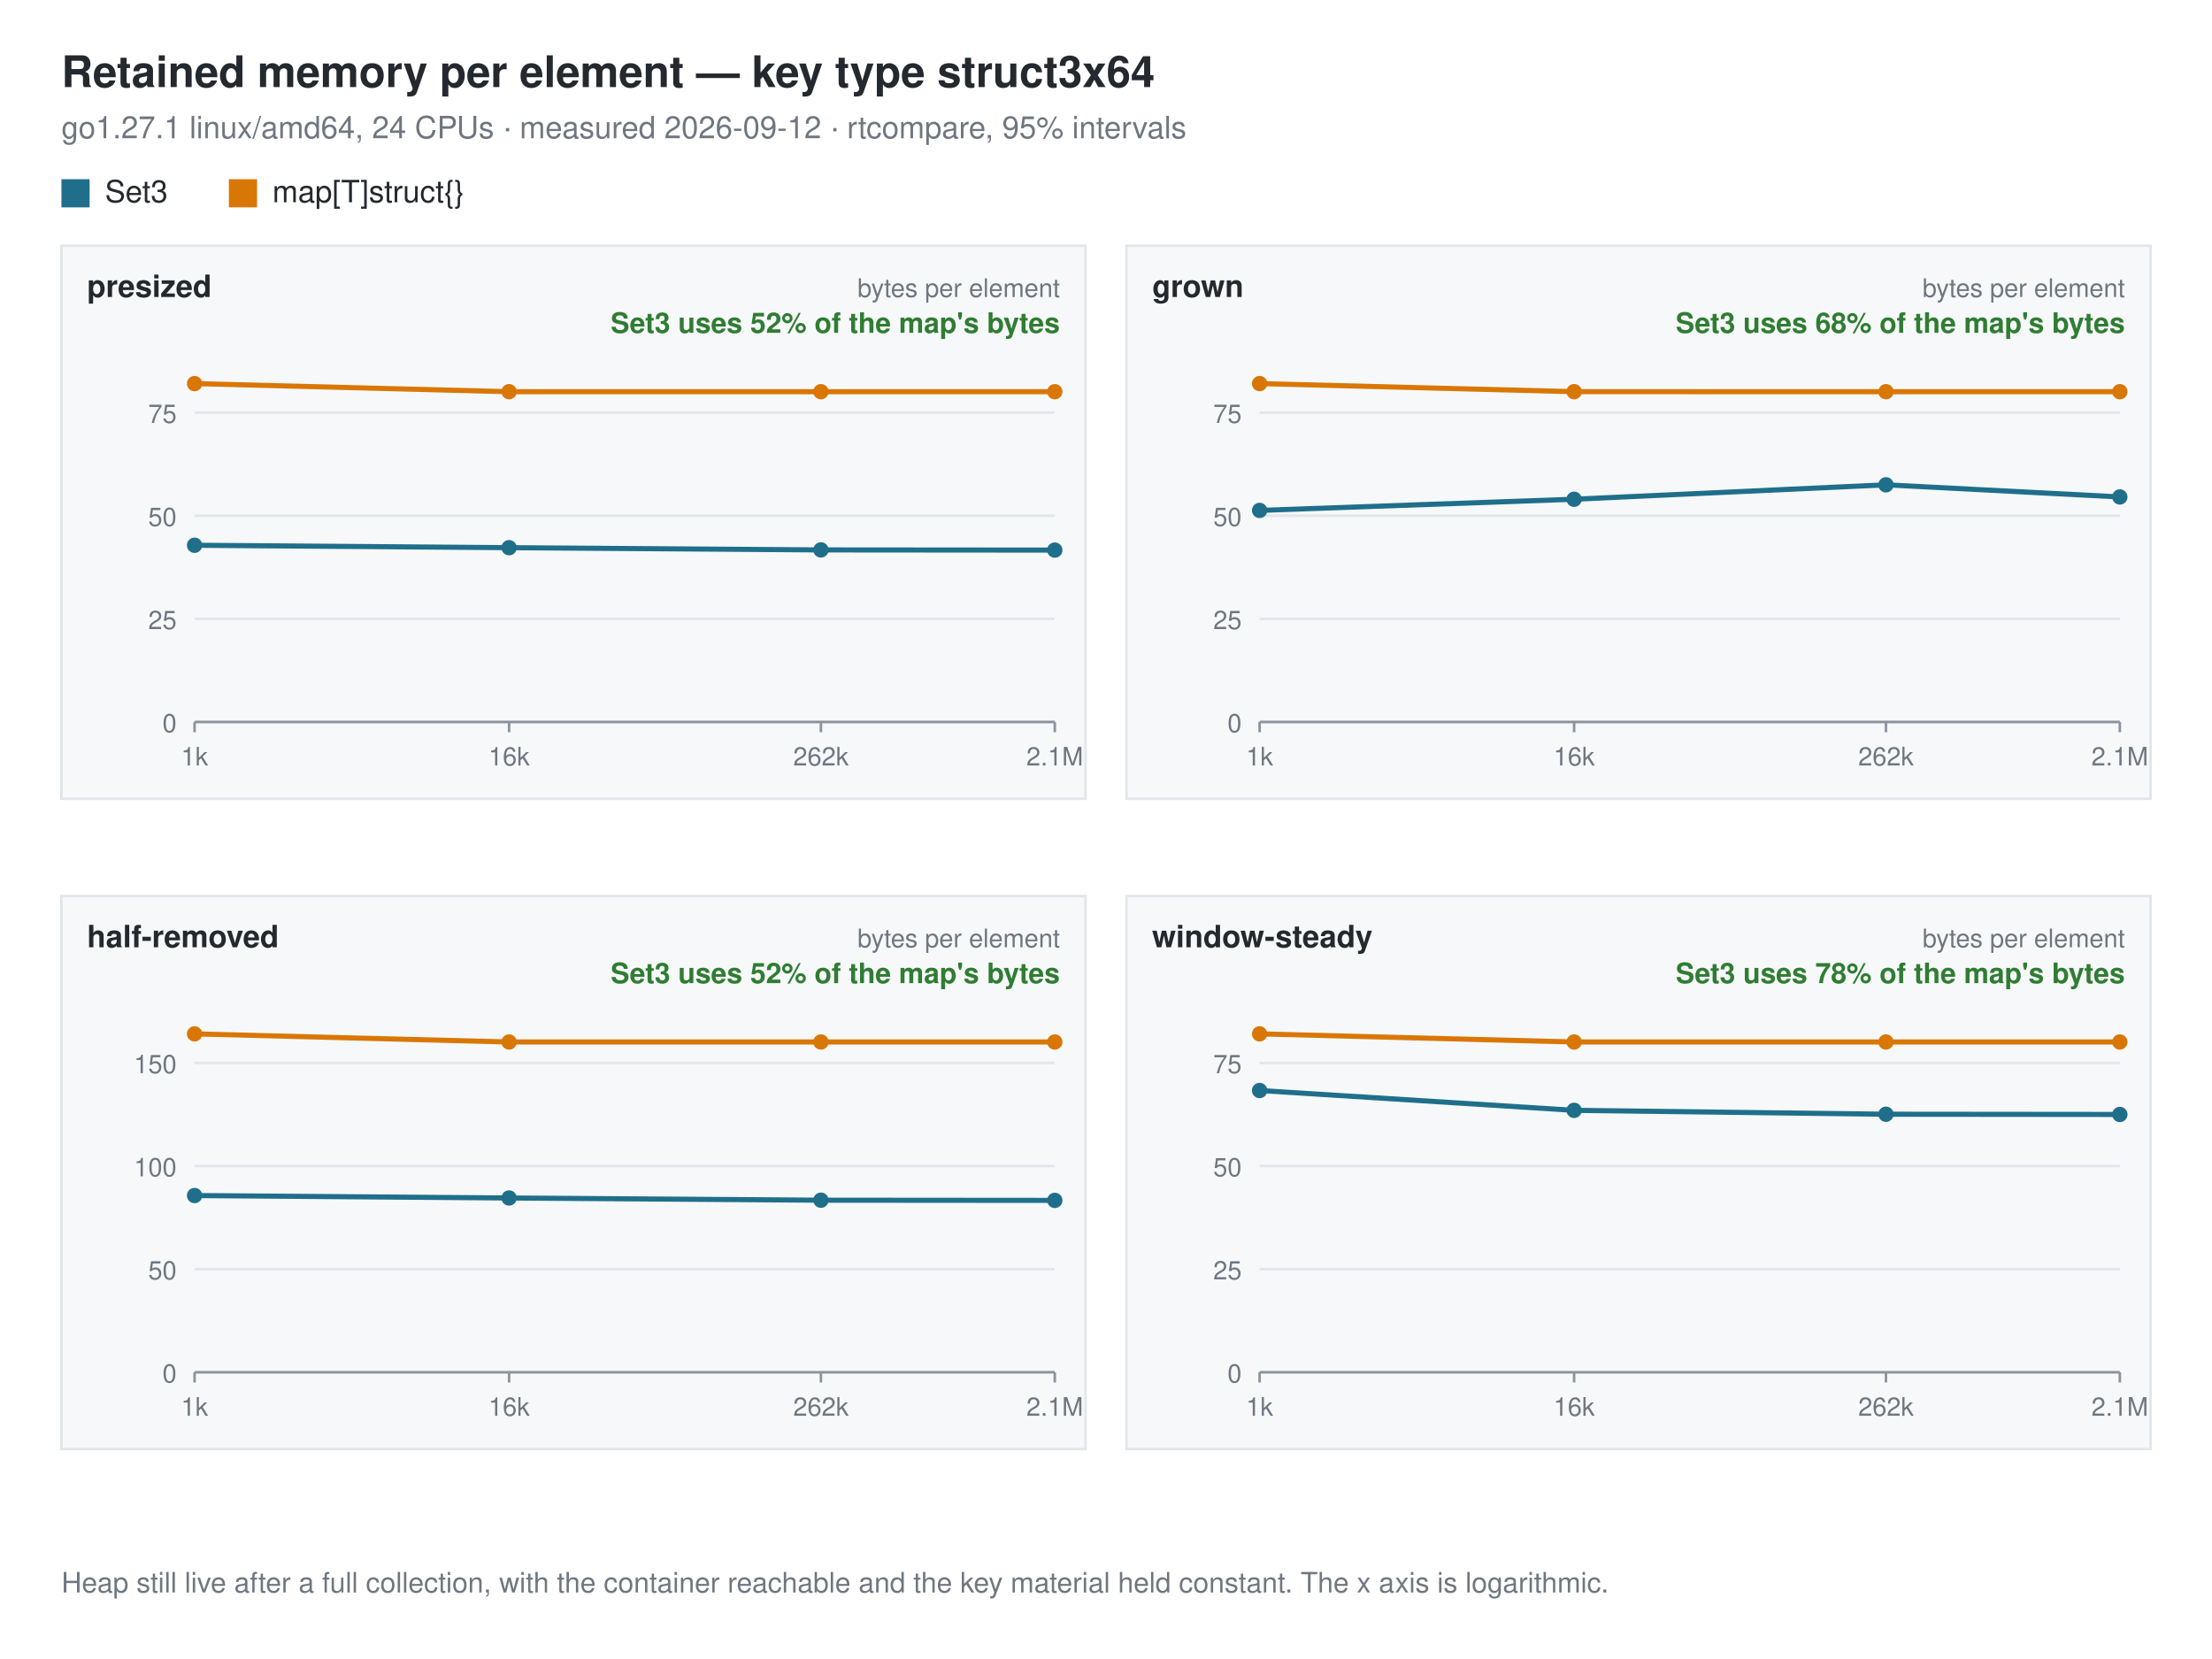
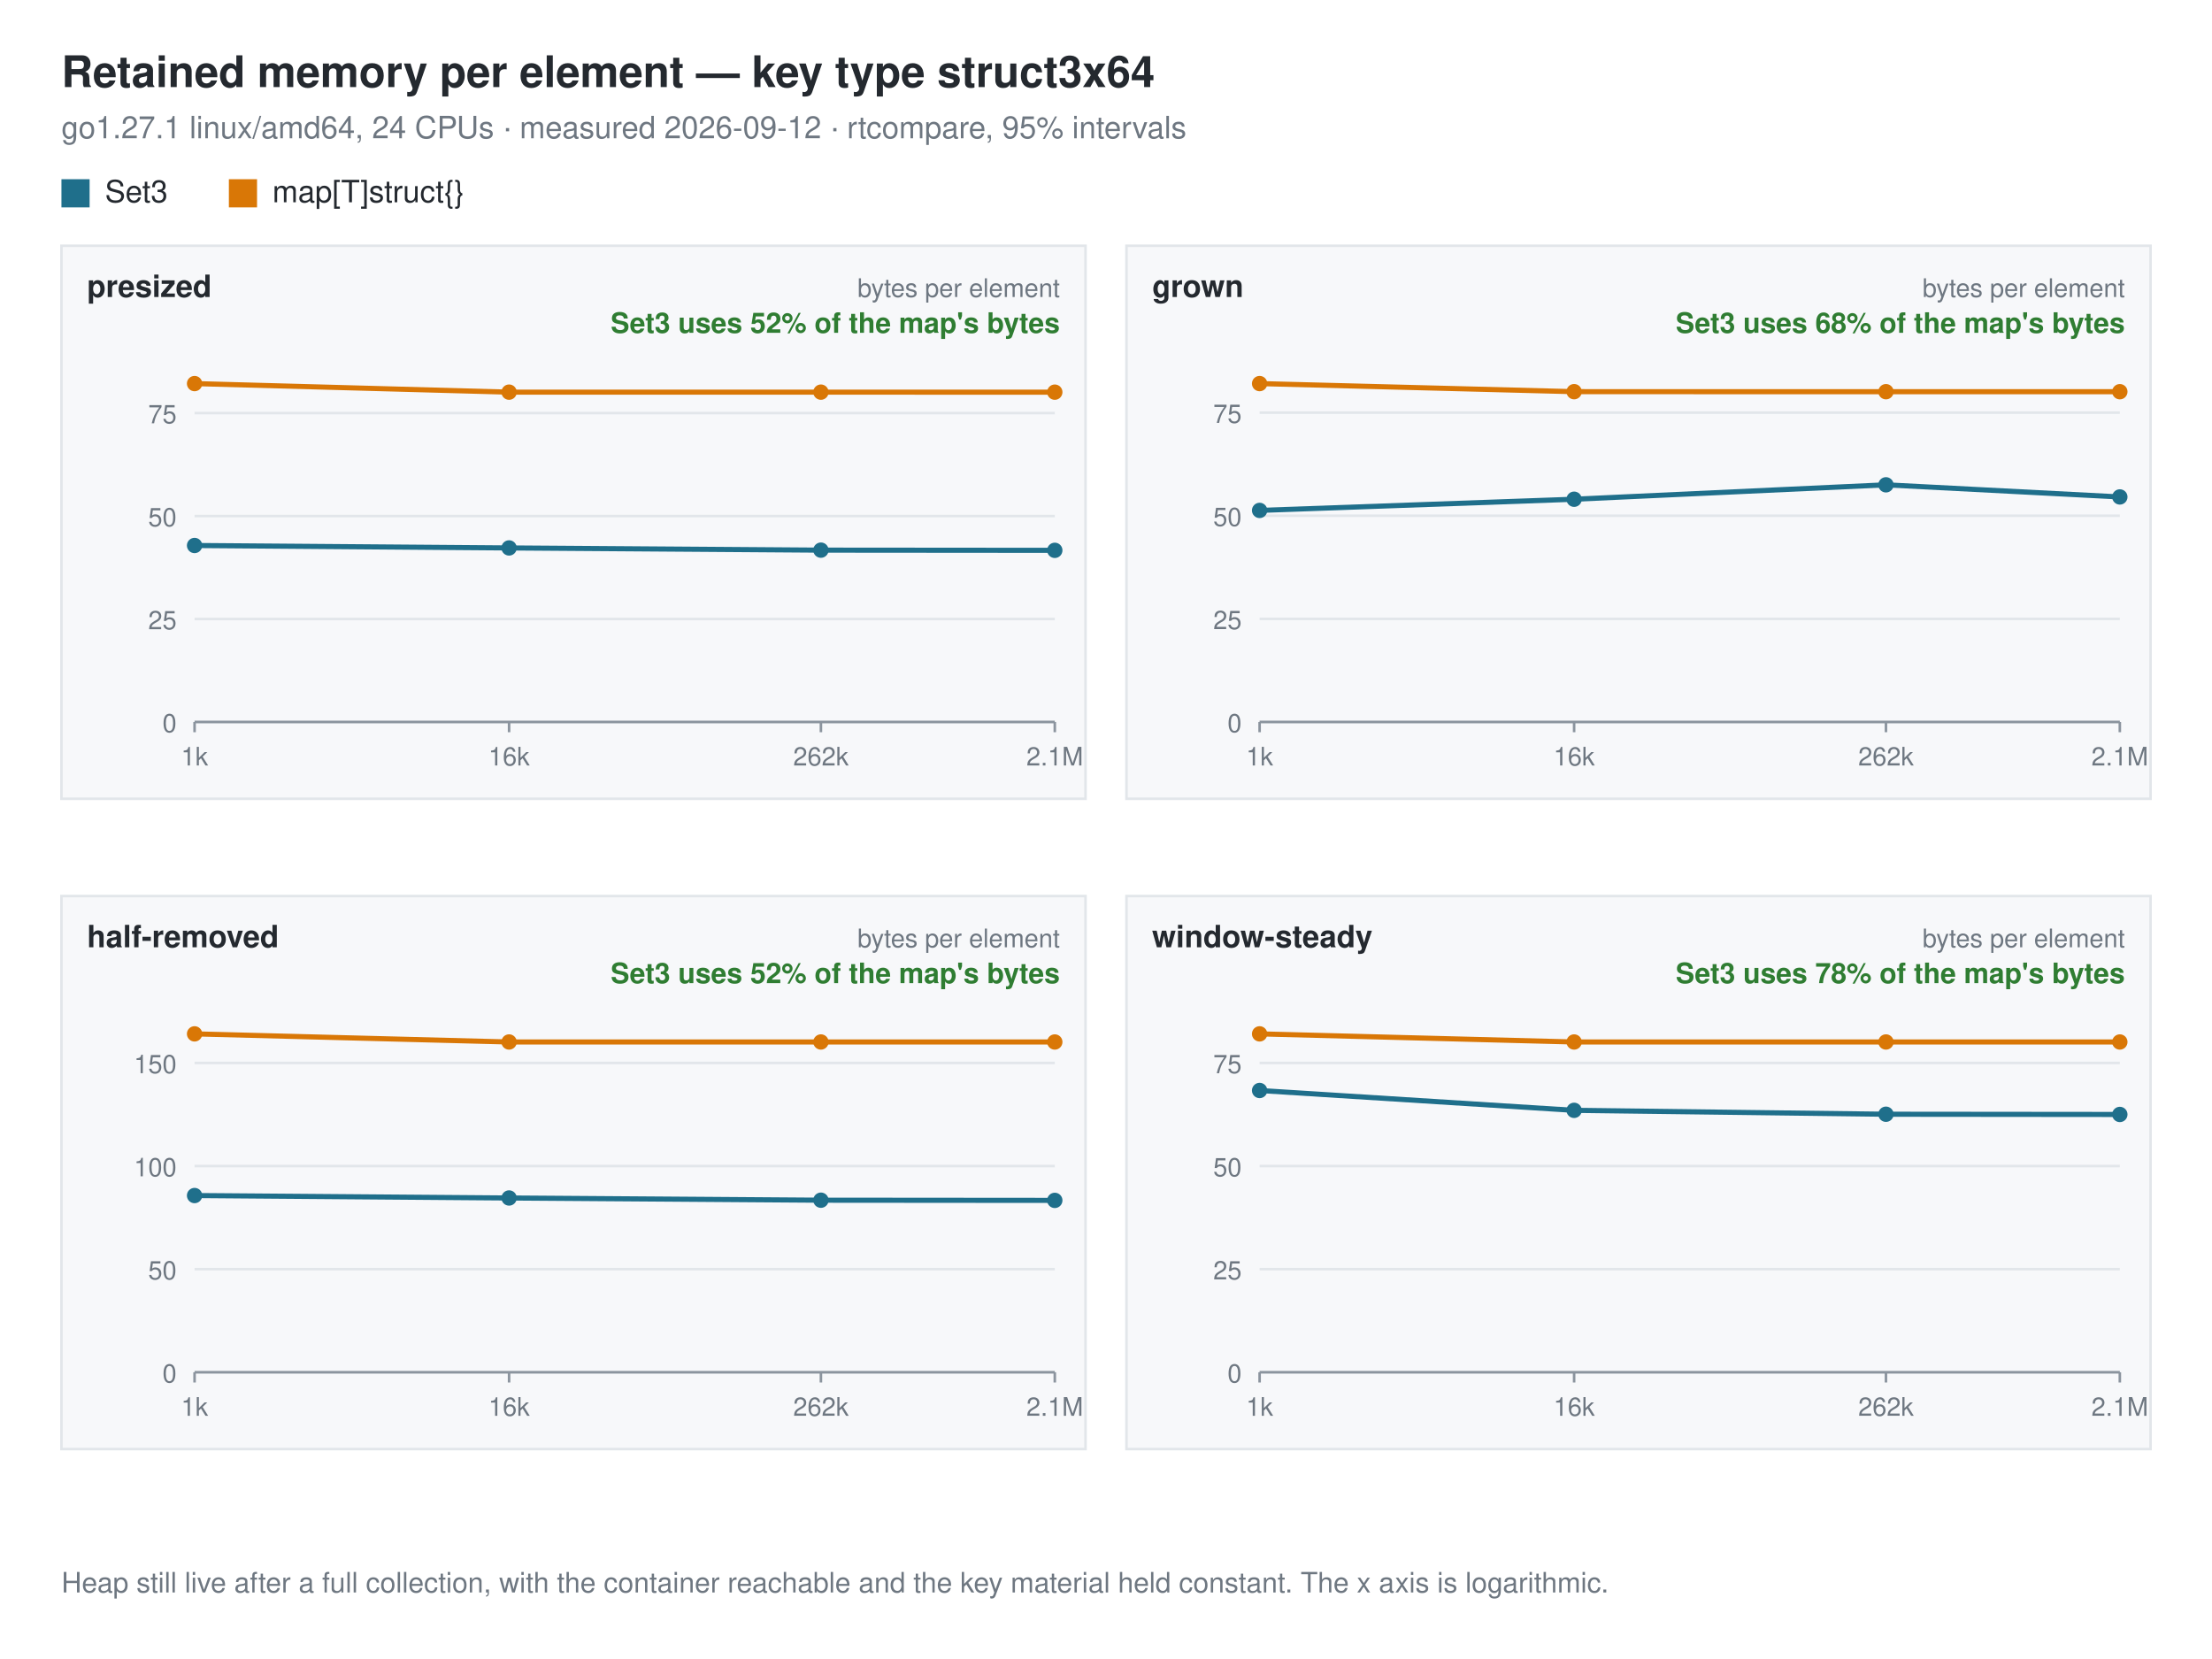
<svg xmlns="http://www.w3.org/2000/svg" width="864" height="648" viewBox="0 0 864 648" font-family="-apple-system, BlinkMacSystemFont, 'Segoe UI', Helvetica, Arial, sans-serif">
  <rect x="0" y="0" width="864" height="648" fill="#ffffff" />
  <text x="24" y="34" font-size="17" fill="#24292f" text-anchor="start" font-weight="600">Retained memory per element — key type struct3x64</text>
  <text x="24" y="54" font-size="12" fill="#6e7781" text-anchor="start" font-weight="400">go1.27.1 linux/amd64, 24 CPUs · measured 2026-09-12 · rtcompare, 95% intervals</text>
  <rect x="24" y="70" width="11" height="11" fill="#1f6f8b" />
  <text x="41" y="79" font-size="12" fill="#24292f" text-anchor="start" font-weight="400">Set3</text>
  <rect x="89.4" y="70" width="11" height="11" fill="#d97706" />
  <text x="106.4" y="79" font-size="12" fill="#24292f" text-anchor="start" font-weight="400">map[T]struct{}</text>
  <rect x="24" y="96" width="400" height="216" fill="#f7f8fa" stroke="#e2e6ea" stroke-width="1" />
  <text x="34" y="116" font-size="12" fill="#24292f" text-anchor="start" font-weight="600">presized</text>
  <text x="414" y="116" font-size="10" fill="#6e7781" text-anchor="end" font-weight="400">bytes per element</text>
  <line x1="76" y1="282" x2="412" y2="282" stroke="#e2e6ea" stroke-width="1" />
  <text x="69" y="286" font-size="10" fill="#6e7781" text-anchor="end" font-weight="400">0</text>
-   <line x1="76" y1="241.727" x2="412" y2="241.727" stroke="#e2e6ea" stroke-width="1" />
-   <text x="69" y="245.727" font-size="10" fill="#6e7781" text-anchor="end" font-weight="400">25</text>
-   <line x1="76" y1="201.453" x2="412" y2="201.453" stroke="#e2e6ea" stroke-width="1" />
-   <text x="69" y="205.453" font-size="10" fill="#6e7781" text-anchor="end" font-weight="400">50</text>
-   <line x1="76" y1="161.18" x2="412" y2="161.18" stroke="#e2e6ea" stroke-width="1" />
-   <text x="69" y="165.18" font-size="10" fill="#6e7781" text-anchor="end" font-weight="400">75</text>
+   <line x1="76" y1="241.782" x2="412" y2="241.782" stroke="#e2e6ea" stroke-width="1" />
+   <text x="69" y="245.782" font-size="10" fill="#6e7781" text-anchor="end" font-weight="400">25</text>
+   <line x1="76" y1="201.563" x2="412" y2="201.563" stroke="#e2e6ea" stroke-width="1" />
+   <text x="69" y="205.563" font-size="10" fill="#6e7781" text-anchor="end" font-weight="400">50</text>
+   <line x1="76" y1="161.345" x2="412" y2="161.345" stroke="#e2e6ea" stroke-width="1" />
+   <text x="69" y="165.345" font-size="10" fill="#6e7781" text-anchor="end" font-weight="400">75</text>
  <line x1="76" y1="282" x2="76" y2="286" stroke="#8b949e" stroke-width="1" />
  <text x="76" y="299" font-size="10" fill="#6e7781" text-anchor="middle" font-weight="400">1k</text>
  <line x1="198.845" y1="282" x2="198.845" y2="286" stroke="#8b949e" stroke-width="1" />
  <text x="198.845" y="299" font-size="10" fill="#6e7781" text-anchor="middle" font-weight="400">16k</text>
  <line x1="320.648" y1="282" x2="320.648" y2="286" stroke="#8b949e" stroke-width="1" />
  <text x="320.648" y="299" font-size="10" fill="#6e7781" text-anchor="middle" font-weight="400">262k</text>
  <line x1="412" y1="282" x2="412" y2="286" stroke="#8b949e" stroke-width="1" />
  <text x="412" y="299" font-size="10" fill="#6e7781" text-anchor="middle" font-weight="400">2.1M</text>
  <line x1="76" y1="282" x2="412" y2="282" stroke="#8b949e" stroke-width="1" />
-   <polyline points="76,212.975 198.845,213.918 320.648,214.793 412,214.869" fill="none" stroke="#1f6f8b" stroke-width="2" stroke-linejoin="round" stroke-linecap="round" />
-   <circle cx="76" cy="212.975" r="3" fill="#1f6f8b" />
-   <circle cx="198.845" cy="213.918" r="3" fill="#1f6f8b" />
-   <circle cx="320.648" cy="214.793" r="3" fill="#1f6f8b" />
-   <circle cx="412" cy="214.869" r="3" fill="#1f6f8b" />
-   <polyline points="76,149.826 198.845,152.995 320.648,152.994 412,152.999" fill="none" stroke="#d97706" stroke-width="2" stroke-linejoin="round" stroke-linecap="round" />
+   <polyline points="76,213.069 198.845,214.021 320.648,214.885 412,214.961" fill="none" stroke="#1f6f8b" stroke-width="2" stroke-linejoin="round" stroke-linecap="round" />
+   <circle cx="76" cy="213.069" r="3" fill="#1f6f8b" />
+   <circle cx="198.845" cy="214.021" r="3" fill="#1f6f8b" />
+   <circle cx="320.648" cy="214.885" r="3" fill="#1f6f8b" />
+   <circle cx="412" cy="214.961" r="3" fill="#1f6f8b" />
+   <polyline points="76,149.826 198.845,153.17 320.648,153.17 412,153.175" fill="none" stroke="#d97706" stroke-width="2" stroke-linejoin="round" stroke-linecap="round" />
  <circle cx="76" cy="149.826" r="3" fill="#d97706" />
-   <circle cx="198.845" cy="152.995" r="3" fill="#d97706" />
-   <circle cx="320.648" cy="152.994" r="3" fill="#d97706" />
-   <circle cx="412" cy="152.999" r="3" fill="#d97706" />
+   <circle cx="198.845" cy="153.17" r="3" fill="#d97706" />
+   <circle cx="320.648" cy="153.17" r="3" fill="#d97706" />
+   <circle cx="412" cy="153.175" r="3" fill="#d97706" />
  <text x="414" y="130" font-size="11" fill="#2f7d32" text-anchor="end" font-weight="600">Set3 uses 52% of the map's bytes</text>
  <rect x="440" y="96" width="400" height="216" fill="#f7f8fa" stroke="#e2e6ea" stroke-width="1" />
  <text x="450" y="116" font-size="12" fill="#24292f" text-anchor="start" font-weight="600">grown</text>
  <text x="830" y="116" font-size="10" fill="#6e7781" text-anchor="end" font-weight="400">bytes per element</text>
  <line x1="492" y1="282" x2="828" y2="282" stroke="#e2e6ea" stroke-width="1" />
  <text x="485" y="286" font-size="10" fill="#6e7781" text-anchor="end" font-weight="400">0</text>
  <line x1="492" y1="241.727" x2="828" y2="241.727" stroke="#e2e6ea" stroke-width="1" />
  <text x="485" y="245.727" font-size="10" fill="#6e7781" text-anchor="end" font-weight="400">25</text>
  <line x1="492" y1="201.453" x2="828" y2="201.453" stroke="#e2e6ea" stroke-width="1" />
  <text x="485" y="205.453" font-size="10" fill="#6e7781" text-anchor="end" font-weight="400">50</text>
  <line x1="492" y1="161.18" x2="828" y2="161.18" stroke="#e2e6ea" stroke-width="1" />
  <text x="485" y="165.18" font-size="10" fill="#6e7781" text-anchor="end" font-weight="400">75</text>
  <line x1="492" y1="282" x2="492" y2="286" stroke="#8b949e" stroke-width="1" />
  <text x="492" y="299" font-size="10" fill="#6e7781" text-anchor="middle" font-weight="400">1k</text>
  <line x1="614.845" y1="282" x2="614.845" y2="286" stroke="#8b949e" stroke-width="1" />
  <text x="614.845" y="299" font-size="10" fill="#6e7781" text-anchor="middle" font-weight="400">16k</text>
  <line x1="736.648" y1="282" x2="736.648" y2="286" stroke="#8b949e" stroke-width="1" />
  <text x="736.648" y="299" font-size="10" fill="#6e7781" text-anchor="middle" font-weight="400">262k</text>
  <line x1="828" y1="282" x2="828" y2="286" stroke="#8b949e" stroke-width="1" />
  <text x="828" y="299" font-size="10" fill="#6e7781" text-anchor="middle" font-weight="400">2.1M</text>
  <line x1="492" y1="282" x2="828" y2="282" stroke="#8b949e" stroke-width="1" />
-   <polyline points="492,199.366 614.845,195 736.648,189.369 828,194.103" fill="none" stroke="#1f6f8b" stroke-width="2" stroke-linejoin="round" stroke-linecap="round" />
+   <polyline points="492,199.366 614.845,195 736.648,189.37 828,194.103" fill="none" stroke="#1f6f8b" stroke-width="2" stroke-linejoin="round" stroke-linecap="round" />
  <circle cx="492" cy="199.366" r="3" fill="#1f6f8b" />
  <circle cx="614.845" cy="195" r="3" fill="#1f6f8b" />
-   <circle cx="736.648" cy="189.369" r="3" fill="#1f6f8b" />
+   <circle cx="736.648" cy="189.37" r="3" fill="#1f6f8b" />
  <circle cx="828" cy="194.103" r="3" fill="#1f6f8b" />
  <polyline points="492,149.826 614.845,152.984 736.648,152.994 828,152.999" fill="none" stroke="#d97706" stroke-width="2" stroke-linejoin="round" stroke-linecap="round" />
  <circle cx="492" cy="149.826" r="3" fill="#d97706" />
  <circle cx="614.845" cy="152.984" r="3" fill="#d97706" />
  <circle cx="736.648" cy="152.994" r="3" fill="#d97706" />
  <circle cx="828" cy="152.999" r="3" fill="#d97706" />
  <text x="830" y="130" font-size="11" fill="#2f7d32" text-anchor="end" font-weight="600">Set3 uses 68% of the map's bytes</text>
  <rect x="24" y="350" width="400" height="216" fill="#f7f8fa" stroke="#e2e6ea" stroke-width="1" />
  <text x="34" y="370" font-size="12" fill="#24292f" text-anchor="start" font-weight="600">half-removed</text>
  <text x="414" y="370" font-size="10" fill="#6e7781" text-anchor="end" font-weight="400">bytes per element</text>
  <line x1="76" y1="536" x2="412" y2="536" stroke="#e2e6ea" stroke-width="1" />
  <text x="69" y="540" font-size="10" fill="#6e7781" text-anchor="end" font-weight="400">0</text>
  <line x1="76" y1="495.727" x2="412" y2="495.727" stroke="#e2e6ea" stroke-width="1" />
  <text x="69" y="499.727" font-size="10" fill="#6e7781" text-anchor="end" font-weight="400">50</text>
  <line x1="76" y1="455.453" x2="412" y2="455.453" stroke="#e2e6ea" stroke-width="1" />
  <text x="69" y="459.453" font-size="10" fill="#6e7781" text-anchor="end" font-weight="400">100</text>
  <line x1="76" y1="415.18" x2="412" y2="415.18" stroke="#e2e6ea" stroke-width="1" />
  <text x="69" y="419.18" font-size="10" fill="#6e7781" text-anchor="end" font-weight="400">150</text>
  <line x1="76" y1="536" x2="76" y2="540" stroke="#8b949e" stroke-width="1" />
  <text x="76" y="553" font-size="10" fill="#6e7781" text-anchor="middle" font-weight="400">1k</text>
  <line x1="198.845" y1="536" x2="198.845" y2="540" stroke="#8b949e" stroke-width="1" />
  <text x="198.845" y="553" font-size="10" fill="#6e7781" text-anchor="middle" font-weight="400">16k</text>
  <line x1="320.648" y1="536" x2="320.648" y2="540" stroke="#8b949e" stroke-width="1" />
  <text x="320.648" y="553" font-size="10" fill="#6e7781" text-anchor="middle" font-weight="400">262k</text>
  <line x1="412" y1="536" x2="412" y2="540" stroke="#8b949e" stroke-width="1" />
  <text x="412" y="553" font-size="10" fill="#6e7781" text-anchor="middle" font-weight="400">2.1M</text>
  <line x1="76" y1="536" x2="412" y2="536" stroke="#8b949e" stroke-width="1" />
  <polyline points="76,466.975 198.845,467.929 320.648,468.793 412,468.869" fill="none" stroke="#1f6f8b" stroke-width="2" stroke-linejoin="round" stroke-linecap="round" />
  <circle cx="76" cy="466.975" r="3" fill="#1f6f8b" />
  <circle cx="198.845" cy="467.929" r="3" fill="#1f6f8b" />
  <circle cx="320.648" cy="468.793" r="3" fill="#1f6f8b" />
  <circle cx="412" cy="468.869" r="3" fill="#1f6f8b" />
  <polyline points="76,403.826 198.845,406.995 320.648,406.994 412,406.999" fill="none" stroke="#d97706" stroke-width="2" stroke-linejoin="round" stroke-linecap="round" />
  <circle cx="76" cy="403.826" r="3" fill="#d97706" />
  <circle cx="198.845" cy="406.995" r="3" fill="#d97706" />
  <circle cx="320.648" cy="406.994" r="3" fill="#d97706" />
  <circle cx="412" cy="406.999" r="3" fill="#d97706" />
  <text x="414" y="384" font-size="11" fill="#2f7d32" text-anchor="end" font-weight="600">Set3 uses 52% of the map's bytes</text>
  <rect x="440" y="350" width="400" height="216" fill="#f7f8fa" stroke="#e2e6ea" stroke-width="1" />
  <text x="450" y="370" font-size="12" fill="#24292f" text-anchor="start" font-weight="600">window-steady</text>
  <text x="830" y="370" font-size="10" fill="#6e7781" text-anchor="end" font-weight="400">bytes per element</text>
  <line x1="492" y1="536" x2="828" y2="536" stroke="#e2e6ea" stroke-width="1" />
  <text x="485" y="540" font-size="10" fill="#6e7781" text-anchor="end" font-weight="400">0</text>
  <line x1="492" y1="495.727" x2="828" y2="495.727" stroke="#e2e6ea" stroke-width="1" />
  <text x="485" y="499.727" font-size="10" fill="#6e7781" text-anchor="end" font-weight="400">25</text>
  <line x1="492" y1="455.453" x2="828" y2="455.453" stroke="#e2e6ea" stroke-width="1" />
  <text x="485" y="459.453" font-size="10" fill="#6e7781" text-anchor="end" font-weight="400">50</text>
  <line x1="492" y1="415.18" x2="828" y2="415.18" stroke="#e2e6ea" stroke-width="1" />
  <text x="485" y="419.18" font-size="10" fill="#6e7781" text-anchor="end" font-weight="400">75</text>
  <line x1="492" y1="536" x2="492" y2="540" stroke="#8b949e" stroke-width="1" />
  <text x="492" y="553" font-size="10" fill="#6e7781" text-anchor="middle" font-weight="400">1k</text>
  <line x1="614.845" y1="536" x2="614.845" y2="540" stroke="#8b949e" stroke-width="1" />
  <text x="614.845" y="553" font-size="10" fill="#6e7781" text-anchor="middle" font-weight="400">16k</text>
  <line x1="736.648" y1="536" x2="736.648" y2="540" stroke="#8b949e" stroke-width="1" />
  <text x="736.648" y="553" font-size="10" fill="#6e7781" text-anchor="middle" font-weight="400">262k</text>
  <line x1="828" y1="536" x2="828" y2="540" stroke="#8b949e" stroke-width="1" />
  <text x="828" y="553" font-size="10" fill="#6e7781" text-anchor="middle" font-weight="400">2.1M</text>
  <line x1="492" y1="536" x2="828" y2="536" stroke="#8b949e" stroke-width="1" />
-   <polyline points="492,425.941 614.845,433.696 736.648,435.214 828,435.304" fill="none" stroke="#1f6f8b" stroke-width="2" stroke-linejoin="round" stroke-linecap="round" />
+   <polyline points="492,425.941 614.845,433.696 736.648,435.215 828,435.304" fill="none" stroke="#1f6f8b" stroke-width="2" stroke-linejoin="round" stroke-linecap="round" />
  <circle cx="492" cy="425.941" r="3" fill="#1f6f8b" />
  <circle cx="614.845" cy="433.696" r="3" fill="#1f6f8b" />
-   <circle cx="736.648" cy="435.214" r="3" fill="#1f6f8b" />
+   <circle cx="736.648" cy="435.215" r="3" fill="#1f6f8b" />
  <circle cx="828" cy="435.304" r="3" fill="#1f6f8b" />
  <polyline points="492,403.826 614.845,406.995 736.648,406.993 828,406.999" fill="none" stroke="#d97706" stroke-width="2" stroke-linejoin="round" stroke-linecap="round" />
  <circle cx="492" cy="403.826" r="3" fill="#d97706" />
  <circle cx="614.845" cy="406.995" r="3" fill="#d97706" />
  <circle cx="736.648" cy="406.993" r="3" fill="#d97706" />
  <circle cx="828" cy="406.999" r="3" fill="#d97706" />
  <text x="830" y="384" font-size="11" fill="#2f7d32" text-anchor="end" font-weight="600">Set3 uses 78% of the map's bytes</text>
  <text x="24" y="622" font-size="11" fill="#6e7781" text-anchor="start" font-weight="400">Heap still live after a full collection, with the container reachable and the key material held constant. The x axis is logarithmic.</text>
</svg>
